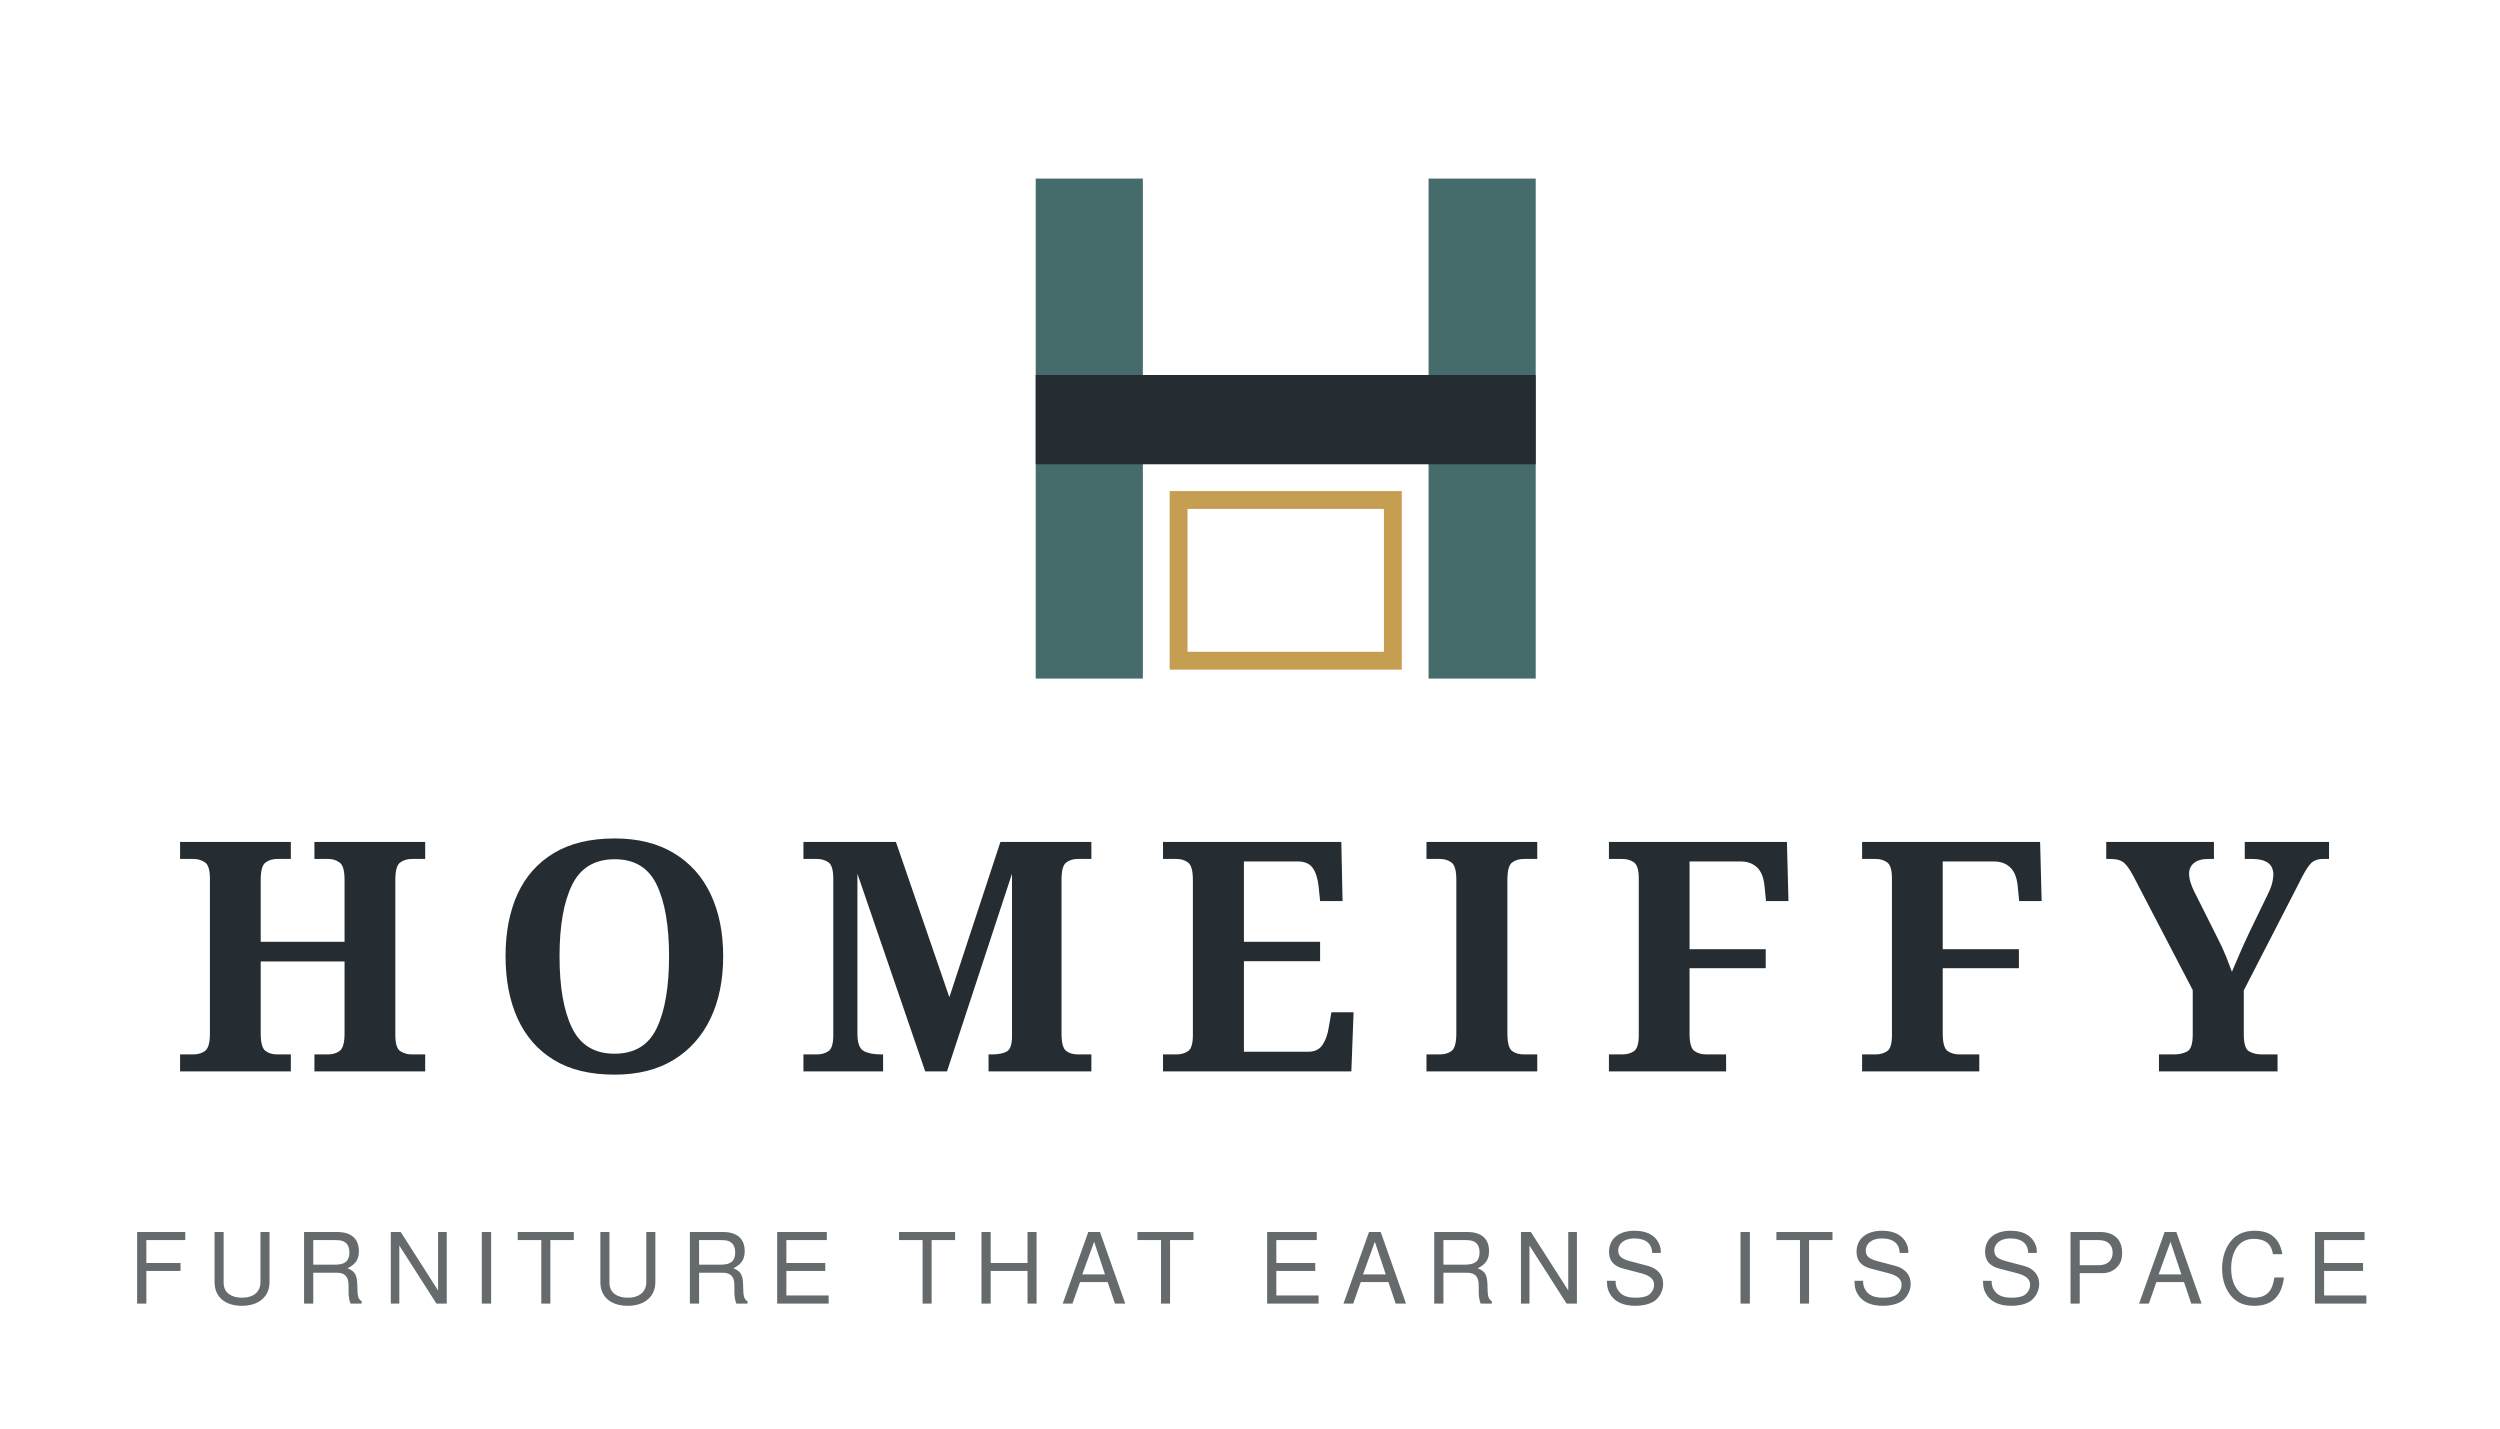
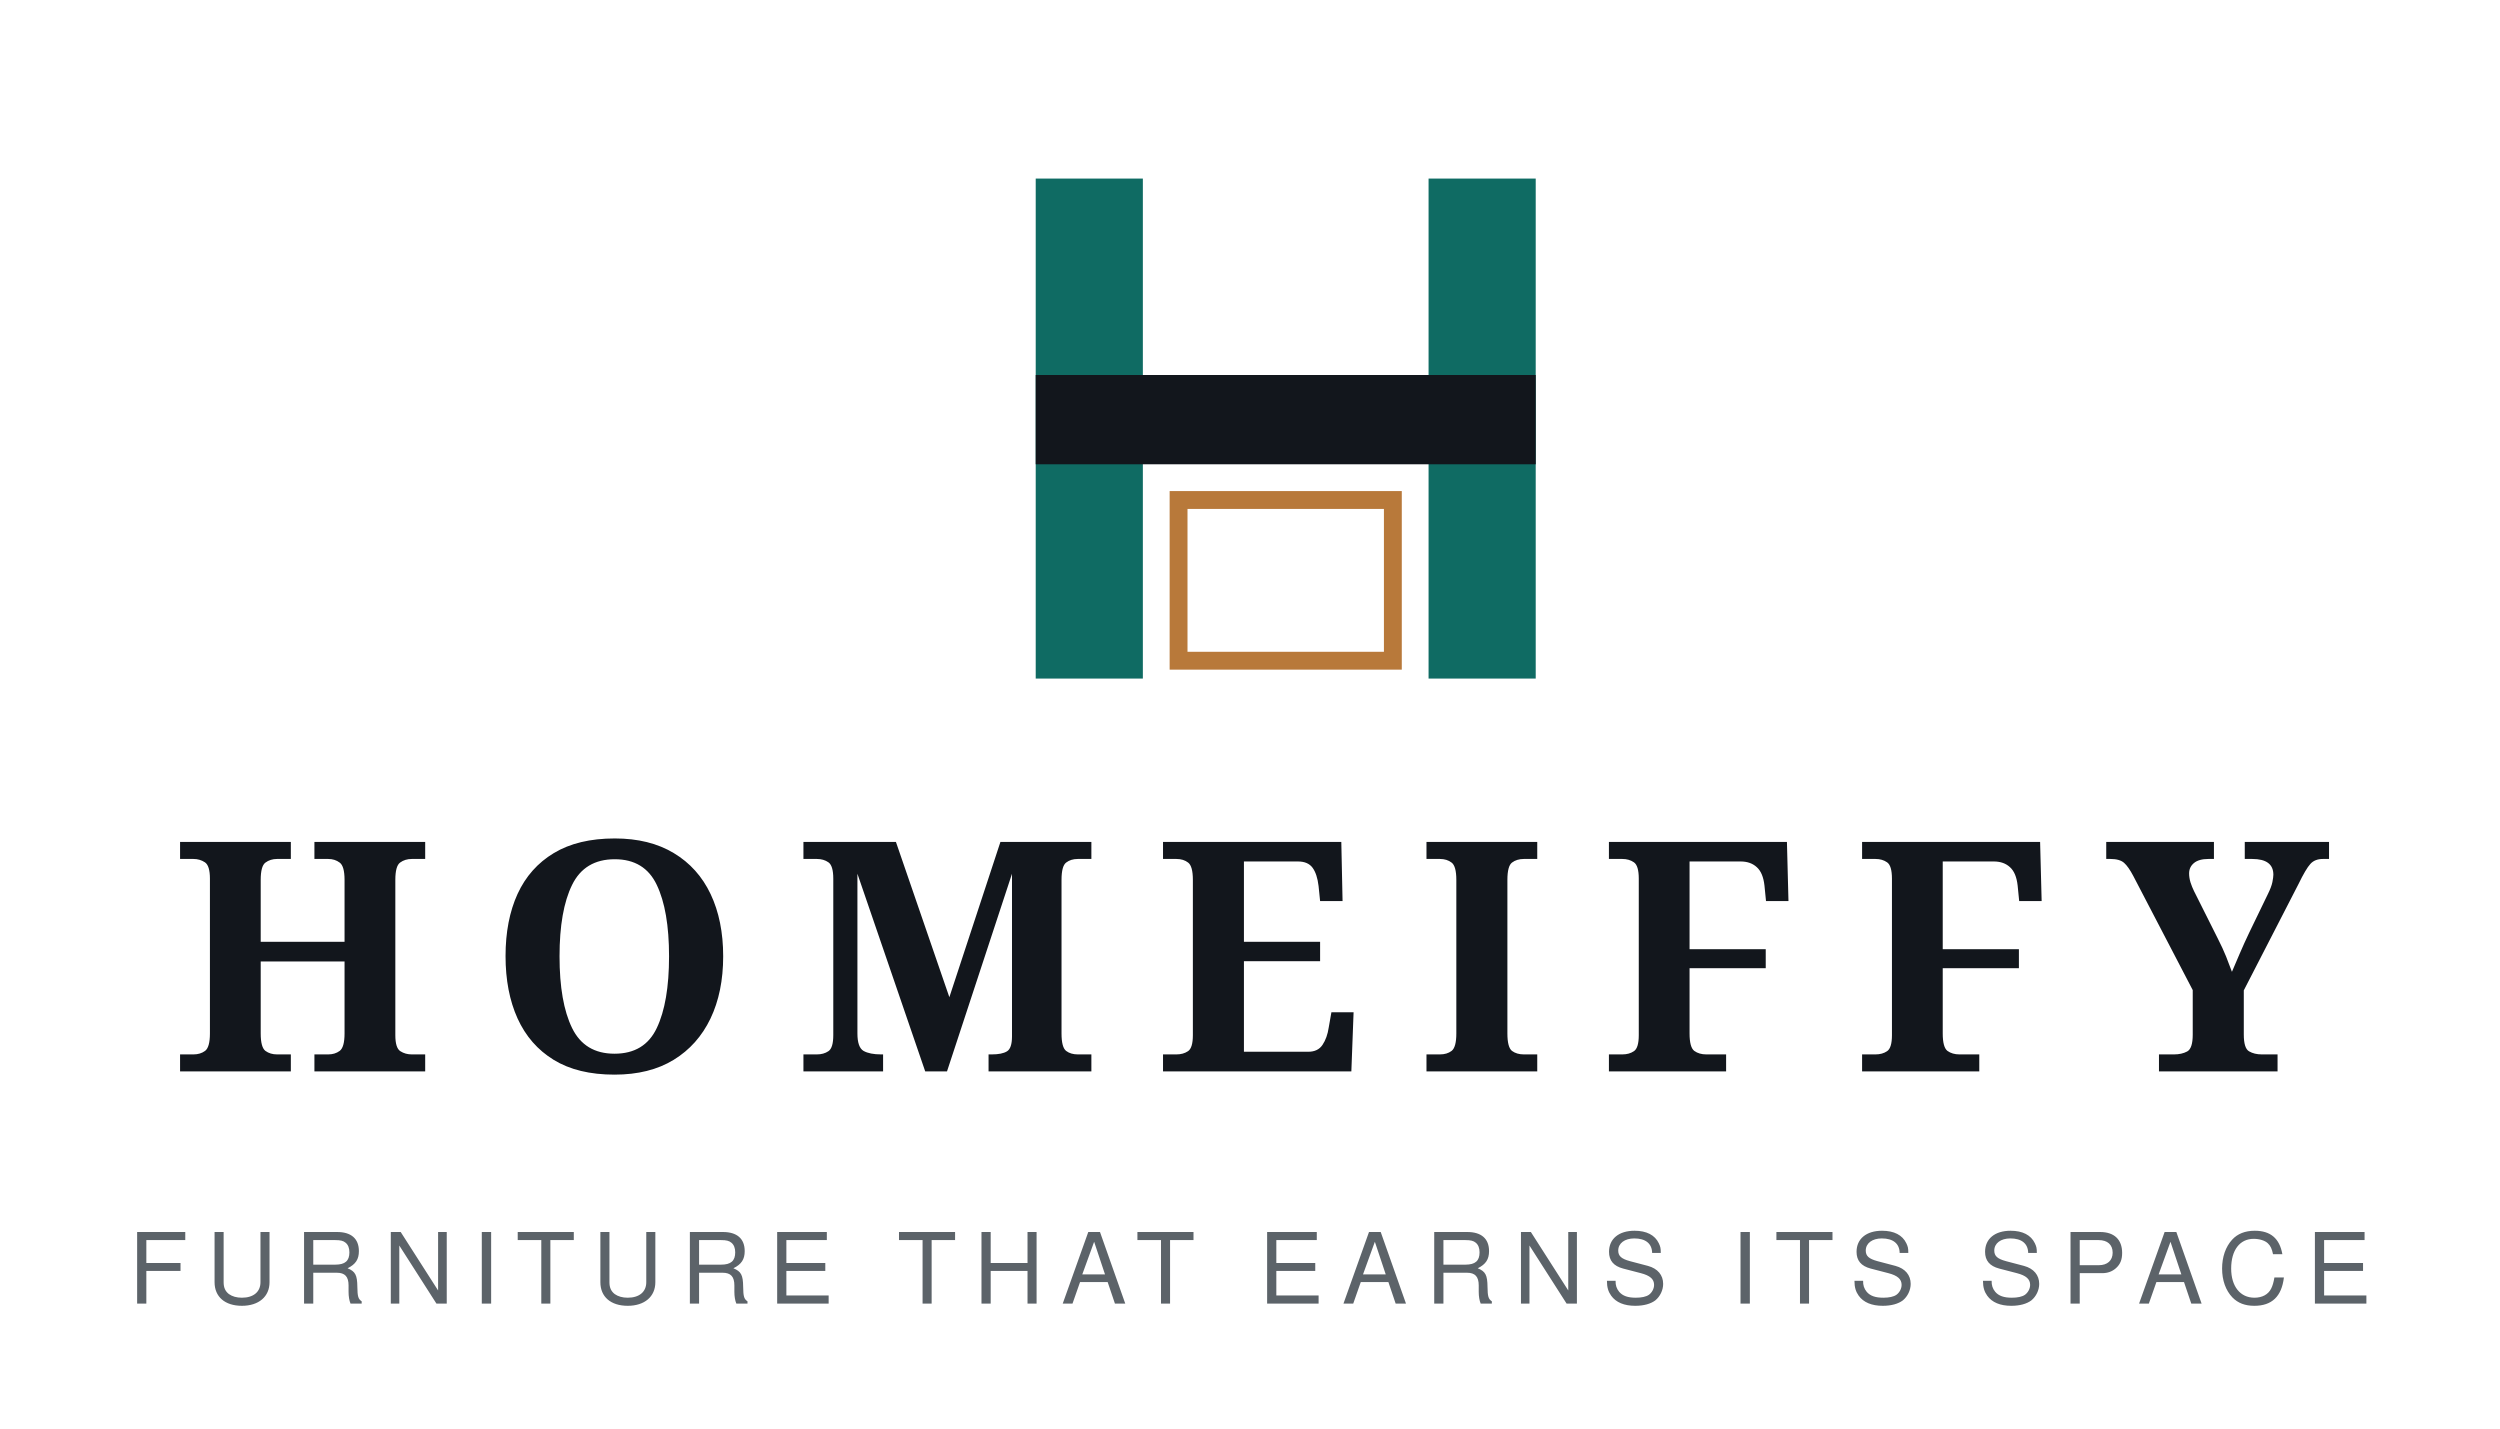
<svg xmlns="http://www.w3.org/2000/svg" viewBox="0 0 280 160" role="img" aria-label="Homeiffy">
  <g transform="translate(116,12)">
-     <rect x="0" y="8" width="12" height="56" fill="#456C6A" />
-     <rect x="44" y="8" width="12" height="56" fill="#456C6A" />
-     <rect x="0" y="30" width="56" height="10" fill="#252D32" />
-     <rect x="16" y="44" width="24" height="18" fill="none" stroke="#C69E51" stroke-width="2" />
+     <rect x="0" y="8" width="12" height="56" fill="#0F6B63" />
+     <rect x="44" y="8" width="12" height="56" fill="#0F6B63" />
+     <rect x="0" y="30" width="56" height="10" fill="#12161C" />
+     <rect x="16" y="44" width="24" height="18" fill="none" stroke="#B8793A" stroke-width="2" />
  </g>
-   <text x="140" y="120" text-anchor="middle" font-family="Georgia, serif" font-size="36" font-weight="600" letter-spacing="6" fill="#252D32">HOMEIFFY</text>
-   <text x="140" y="146" text-anchor="middle" font-family="Manrope, Helvetica, sans-serif" font-size="11" letter-spacing="2" fill="#656A6C">FURNITURE THAT EARNS ITS SPACE</text>
+   <text x="140" y="120" text-anchor="middle" font-family="Georgia, serif" font-size="36" font-weight="600" letter-spacing="6" fill="#12161C">HOMEIFFY</text>
+   <text x="140" y="146" text-anchor="middle" font-family="Manrope, Helvetica, sans-serif" font-size="11" letter-spacing="2" fill="#5C6369">FURNITURE THAT EARNS ITS SPACE</text>
</svg>
